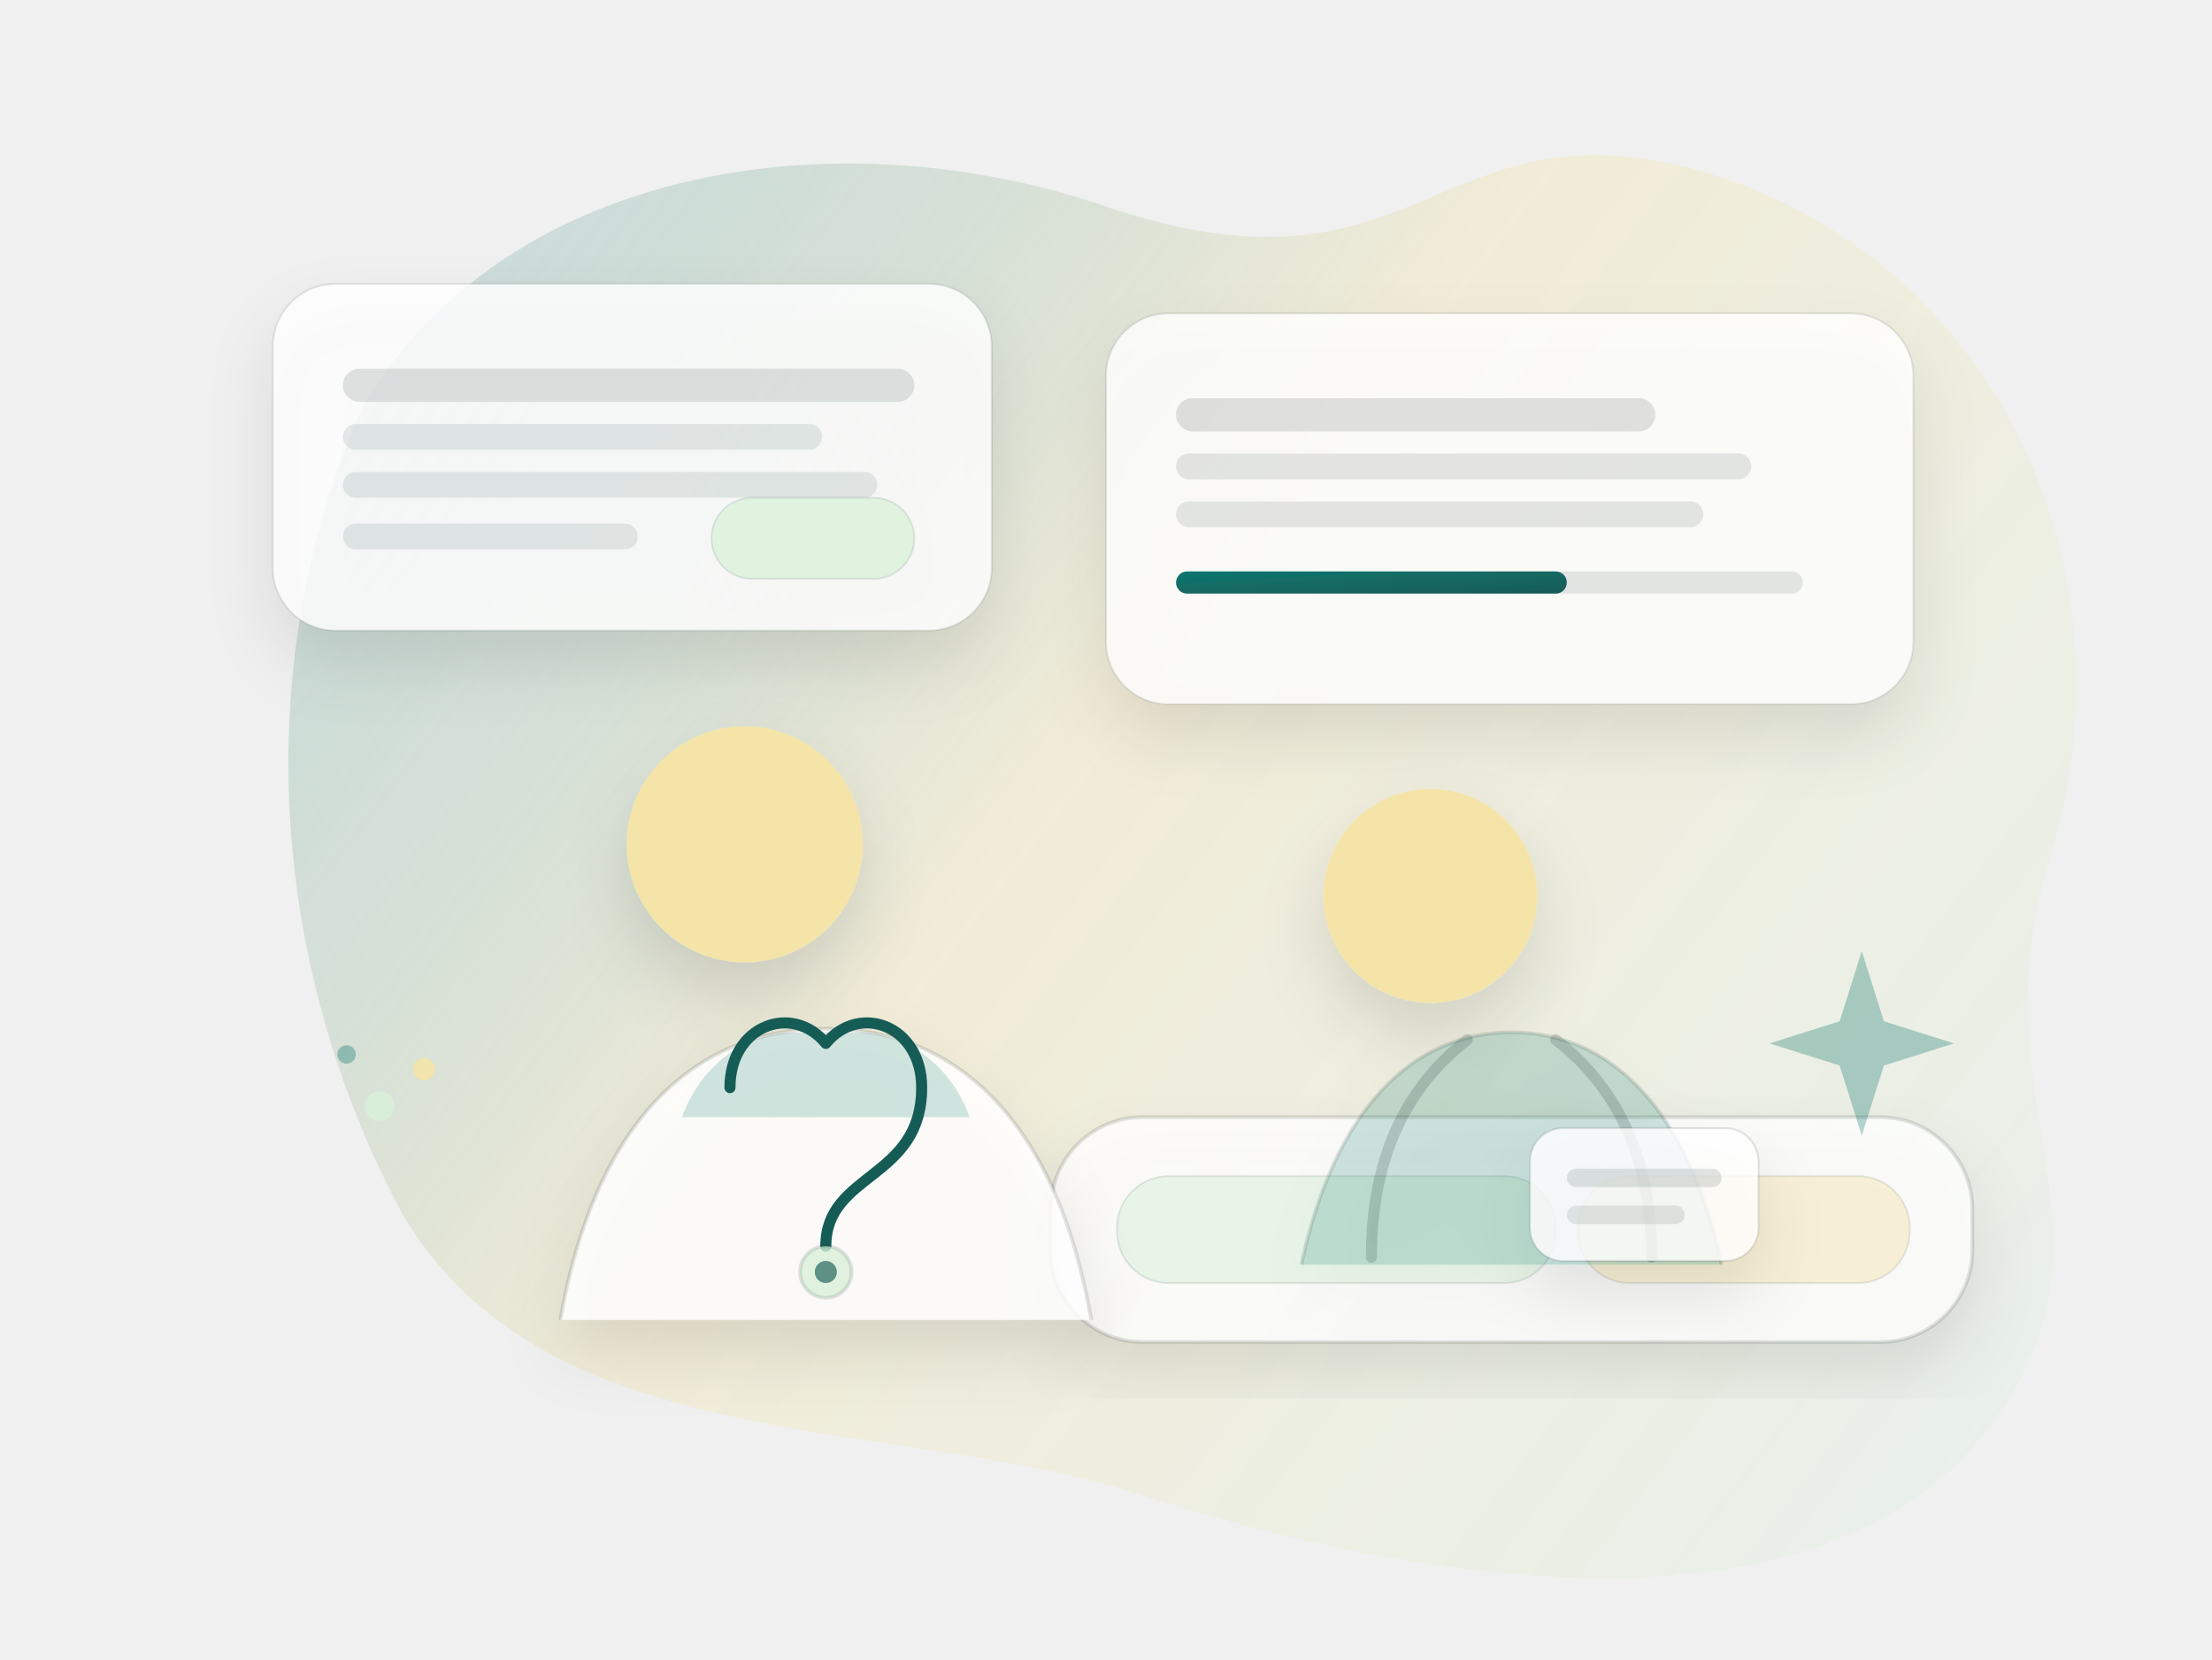
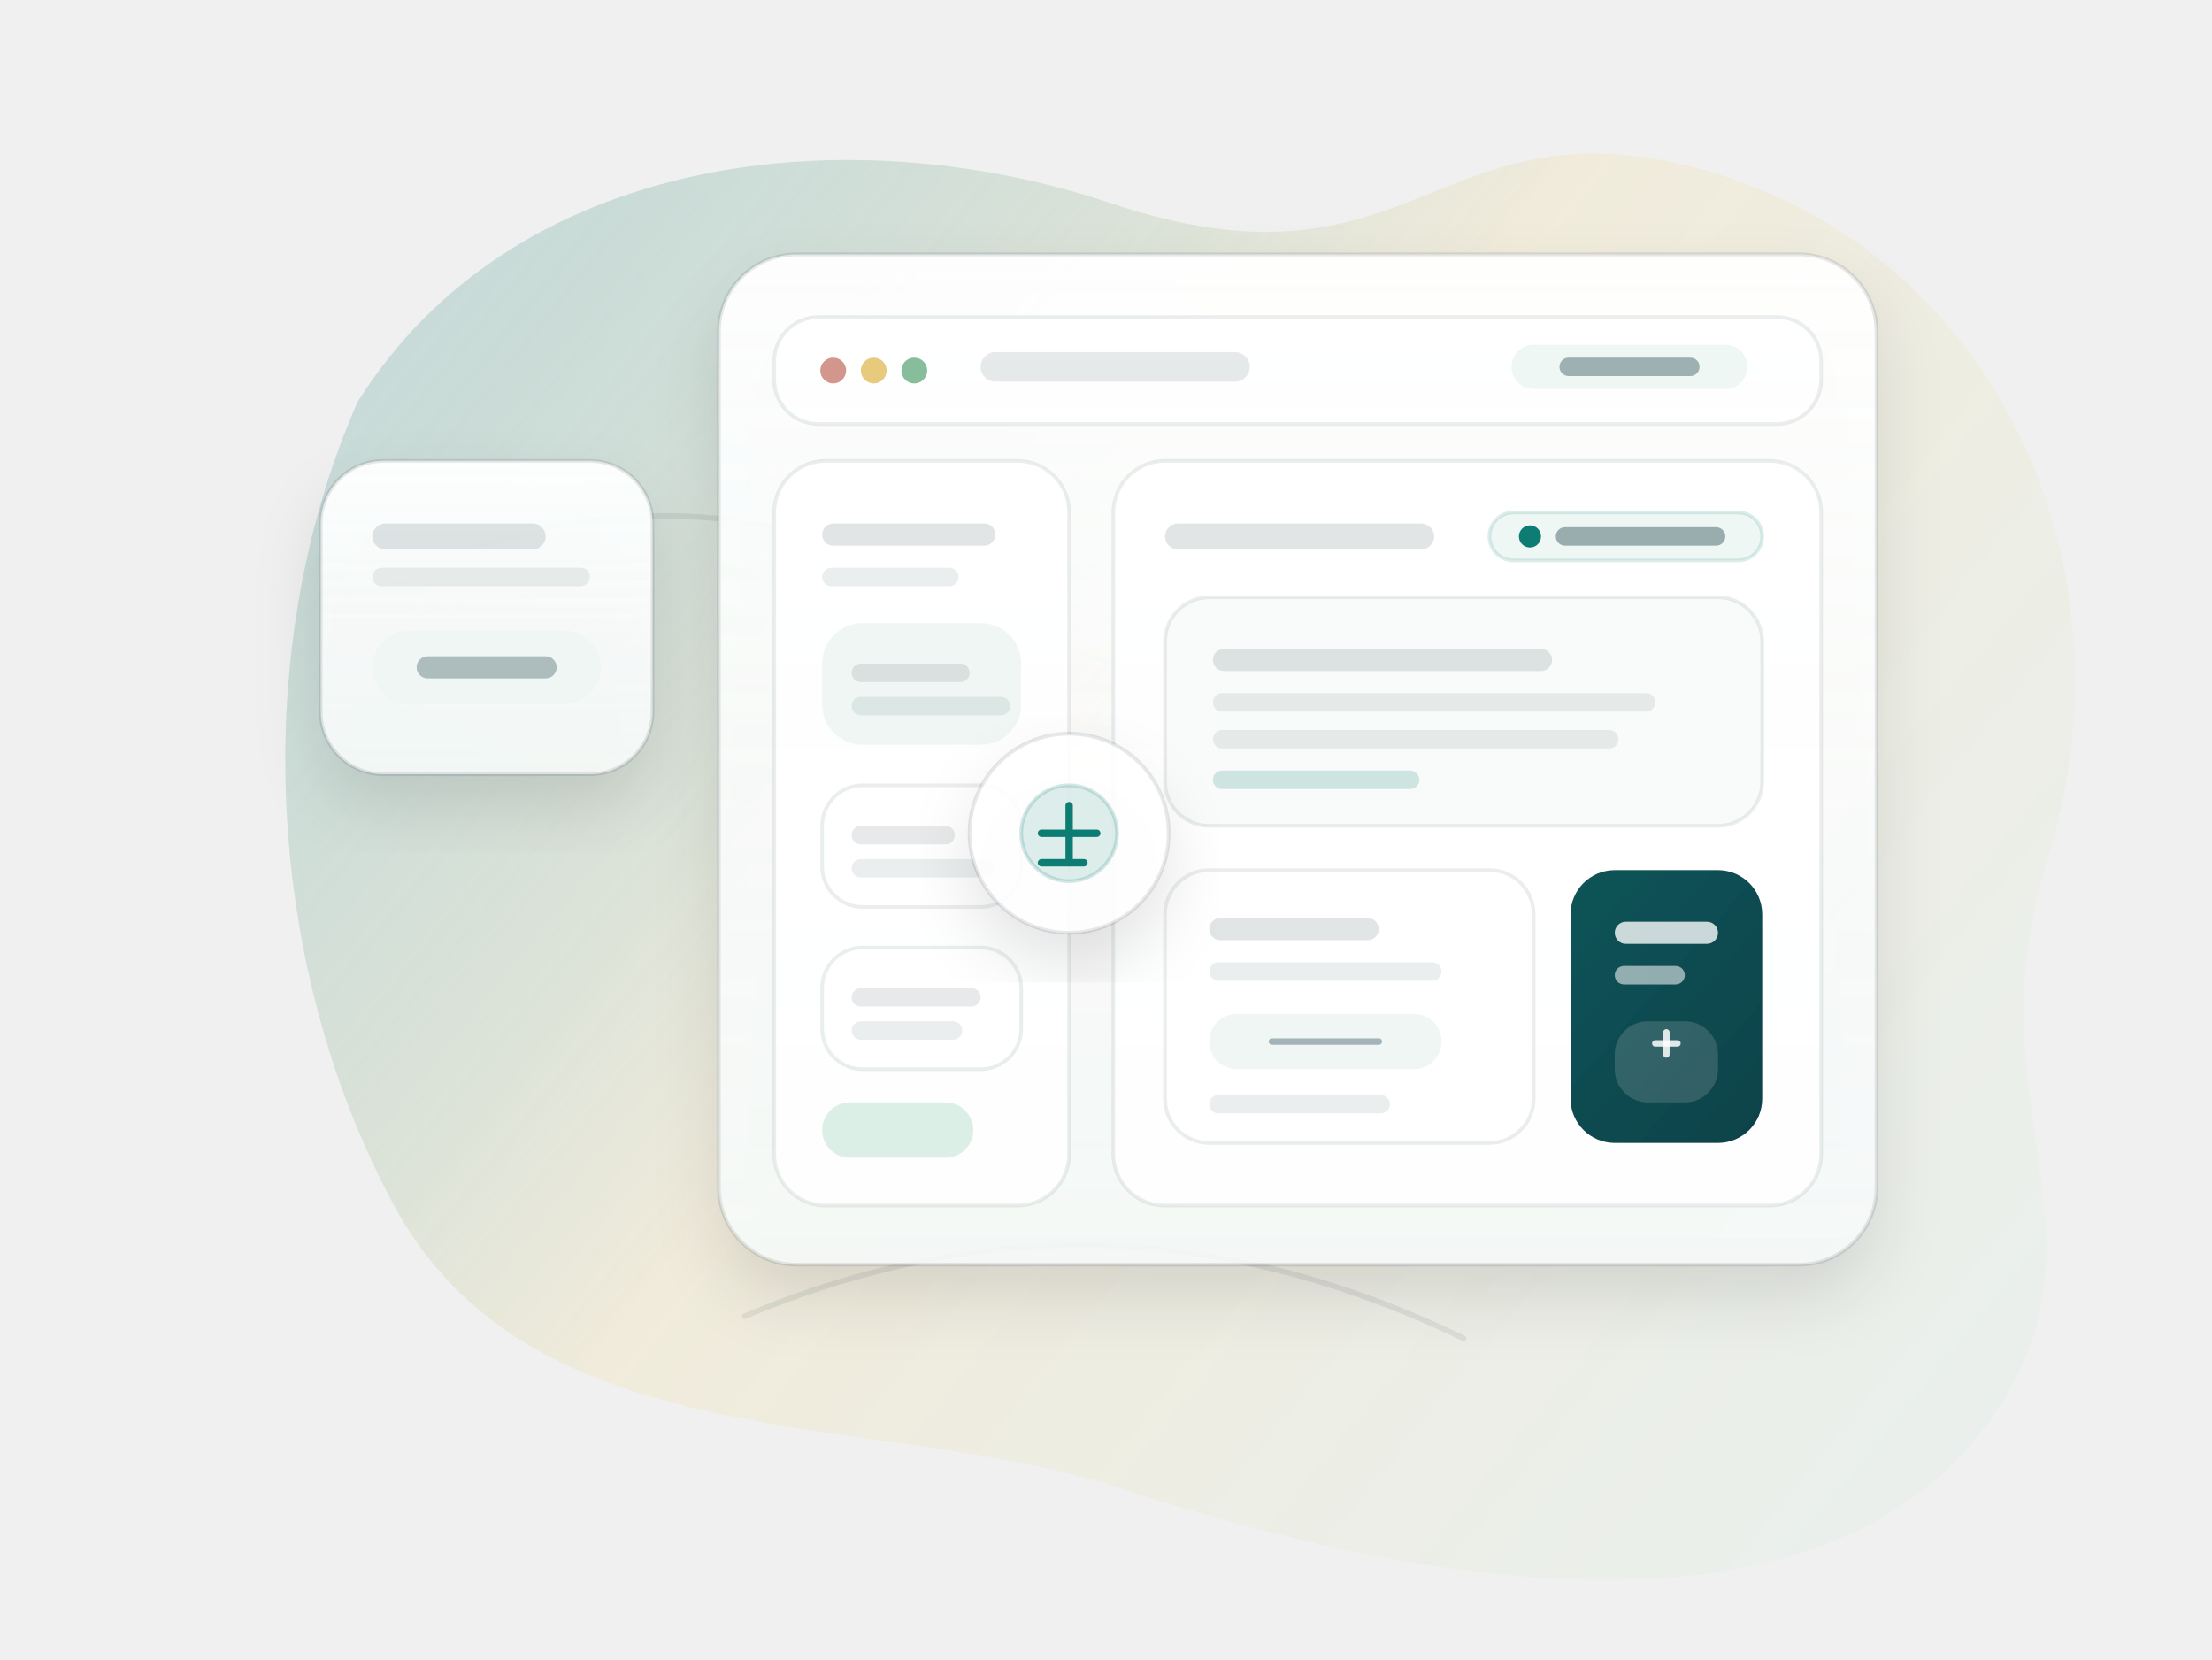
- <svg xmlns="http://www.w3.org/2000/svg" width="1200" height="900" viewBox="0 0 1200 900" fill="none" role="img" aria-label="Doctor seeing a student">
+ <svg xmlns="http://www.w3.org/2000/svg" width="1200" height="900" viewBox="0 0 1200 900" fill="none" role="img" aria-label="Clinician workflow illustration showing AI-assisted charting and review panels">
  <defs>
-     <linearGradient id="bg" x1="160" y1="140" x2="1040" y2="820" gradientUnits="userSpaceOnUse">
-       <stop stop-color="#0F766E" stop-opacity="0.16" />
-       <stop offset="0.45" stop-color="#F4E4A8" stop-opacity="0.34" />
-       <stop offset="1" stop-color="#D8F0D9" stop-opacity="0.28" />
+     <linearGradient id="bg" x1="166" y1="118" x2="1036" y2="824" gradientUnits="userSpaceOnUse">
+       <stop stop-color="#0D7B72" stop-opacity="0.18" />
+       <stop offset="0.46" stop-color="#F1E2B3" stop-opacity="0.34" />
+       <stop offset="1" stop-color="#DAEDE3" stop-opacity="0.3" />
    </linearGradient>
-     <linearGradient id="brand" x1="0" y1="0" x2="1" y2="1">
-       <stop stop-color="#0F766E" />
-       <stop offset="1" stop-color="#185B57" />
+     <linearGradient id="brand" x1="378" y1="164" x2="1012" y2="716" gradientUnits="userSpaceOnUse">
+       <stop stop-color="#119087" />
+       <stop offset="1" stop-color="#113741" />
+     </linearGradient>
+     <linearGradient id="surface" x1="0" y1="0" x2="0" y2="1">
+       <stop stop-color="#FFFFFF" stop-opacity="0.95" />
+       <stop offset="1" stop-color="#F7FBFA" stop-opacity="0.88" />
    </linearGradient>
    <filter id="shadow" x="-25%" y="-25%" width="150%" height="150%" color-interpolation-filters="sRGB">
-       <feDropShadow dx="0" dy="18" stdDeviation="18" flood-color="#0C1F1F" flood-opacity="0.12" />
+       <feDropShadow dx="0" dy="18" stdDeviation="18" flood-color="#0B2027" flood-opacity="0.12" />
    </filter>
  </defs>
-   <path d="M198 218C280 86 460 64 600 112C770 170 778 54 920 92C1078 136 1162 304 1112 466C1070 602 1160 668 1078 776C986 894 770 860 616 810C486 768 296 792 218 658C144 520 136 354 198 218Z" fill="url(#bg)" />
-   <g filter="url(#shadow)">
-     <rect x="148" y="154" width="390" height="188" rx="34" fill="rgba(255,255,255,0.82)" stroke="rgba(12,31,31,0.10)" />
-     <rect x="186" y="200" width="310" height="18" rx="9" fill="rgba(12,31,31,0.12)" />
-     <rect x="186" y="230" width="260" height="14" rx="7" fill="rgba(12,31,31,0.10)" />
-     <rect x="186" y="256" width="290" height="14" rx="7" fill="rgba(12,31,31,0.10)" />
-     <rect x="186" y="284" width="160" height="14" rx="7" fill="rgba(12,31,31,0.10)" />
-     <rect x="386" y="270" width="110" height="44" rx="22" fill="rgba(216,240,217,0.72)" stroke="rgba(12,31,31,0.10)" />
-     <rect x="600" y="170" width="438" height="212" rx="34" fill="rgba(255,255,255,0.80)" stroke="rgba(12,31,31,0.10)" />
-     <rect x="638" y="216" width="260" height="18" rx="9" fill="rgba(12,31,31,0.12)" />
-     <rect x="638" y="246" width="312" height="14" rx="7" fill="rgba(12,31,31,0.10)" />
-     <rect x="638" y="272" width="286" height="14" rx="7" fill="rgba(12,31,31,0.10)" />
-     <rect x="638" y="310" width="340" height="12" rx="6" fill="rgba(12,31,31,0.10)" />
-     <rect x="638" y="310" width="212" height="12" rx="6" fill="url(#brand)" />
+   <path d="M194 218C278 84 458 62 602 110C768 166 778 52 924 92C1080 136 1162 304 1110 468C1068 606 1156 676 1072 780C978 896 768 860 610 808C478 764 294 794 216 658C144 528 134 354 194 218Z" fill="url(#bg)" />
+   <g opacity="0.68" stroke="#0C2631" stroke-opacity="0.12" stroke-width="3" stroke-linecap="round">
+     <path d="M260 296C364 264 452 280 544 340" />
+     <path d="M544 340C670 388 766 384 882 318" />
+     <path d="M404 714C532 660 662 662 794 726" />
  </g>
  <g filter="url(#shadow)">
-     <rect x="570" y="606" width="500" height="122" rx="50" fill="rgba(255,255,255,0.78)" stroke="rgba(12,31,31,0.12)" stroke-width="2" />
-     <rect x="606" y="638" width="238" height="58" rx="28" fill="rgba(216,240,217,0.52)" stroke="rgba(12,31,31,0.10)" />
-     <rect x="856" y="638" width="180" height="58" rx="28" fill="rgba(244,228,168,0.44)" stroke="rgba(12,31,31,0.10)" />
+     <rect x="390" y="138" width="628" height="548" rx="42" fill="url(#surface)" stroke="#0C2631" stroke-opacity="0.1" stroke-width="2" />
+     <rect x="420" y="172" width="568" height="58" rx="24" fill="#FFFFFF" fill-opacity="0.84" stroke="#0C2631" stroke-opacity="0.08" stroke-width="2" />
+     <circle cx="452" cy="201" r="7" fill="#C36E61" fill-opacity="0.72" />
+     <circle cx="474" cy="201" r="7" fill="#E5C36E" fill-opacity="0.88" />
+     <circle cx="496" cy="201" r="7" fill="#77B58D" fill-opacity="0.88" />
+     <rect x="532" y="191" width="146" height="16" rx="8" fill="#0C2631" fill-opacity="0.1" />
+     <rect x="820" y="187" width="128" height="24" rx="12" fill="#EEF7F3" />
+     <rect x="846" y="194" width="76" height="10" rx="5" fill="#113741" fill-opacity="0.36" />
+     <rect x="420" y="250" width="160" height="404" rx="28" fill="#FFFFFF" fill-opacity="0.88" stroke="#0C2631" stroke-opacity="0.08" stroke-width="2" />
+     <rect x="446" y="284" width="94" height="12" rx="6" fill="#0C2631" fill-opacity="0.12" />
+     <rect x="446" y="308" width="74" height="10" rx="5" fill="#0C2631" fill-opacity="0.08" />
+     <rect x="446" y="338" width="108" height="66" rx="22" fill="#EFF6F4" />
+     <rect x="462" y="360" width="64" height="10" rx="5" fill="#0C2631" fill-opacity="0.1" />
+     <rect x="462" y="378" width="86" height="10" rx="5" fill="#0C2631" fill-opacity="0.08" />
+     <rect x="446" y="426" width="108" height="66" rx="22" fill="#FFFFFF" fill-opacity="0.92" stroke="#0C2631" stroke-opacity="0.08" stroke-width="2" />
+     <rect x="462" y="448" width="56" height="10" rx="5" fill="#0C2631" fill-opacity="0.1" />
+     <rect x="462" y="466" width="78" height="10" rx="5" fill="#0C2631" fill-opacity="0.08" />
+     <rect x="446" y="514" width="108" height="66" rx="22" fill="#FFFFFF" fill-opacity="0.92" stroke="#0C2631" stroke-opacity="0.08" stroke-width="2" />
+     <rect x="462" y="536" width="70" height="10" rx="5" fill="#0C2631" fill-opacity="0.1" />
+     <rect x="462" y="554" width="60" height="10" rx="5" fill="#0C2631" fill-opacity="0.08" />
+     <rect x="446" y="598" width="82" height="30" rx="15" fill="#DCEFE6" />
+     <rect x="604" y="250" width="384" height="404" rx="28" fill="#FFFFFF" fill-opacity="0.88" stroke="#0C2631" stroke-opacity="0.08" stroke-width="2" />
+     <rect x="632" y="284" width="146" height="14" rx="7" fill="#0C2631" fill-opacity="0.12" />
+     <rect x="808" y="278" width="148" height="26" rx="13" fill="#EEF7F3" stroke="#0D7B72" stroke-opacity="0.14" stroke-width="2" />
+     <circle cx="830" cy="291" r="6" fill="#0D7B72" />
+     <rect x="844" y="286" width="92" height="10" rx="5" fill="#113741" fill-opacity="0.38" />
+     <rect x="632" y="324" width="324" height="124" rx="24" fill="#F8FBFA" stroke="#0C2631" stroke-opacity="0.08" stroke-width="2" />
+     <rect x="658" y="352" width="184" height="12" rx="6" fill="#0C2631" fill-opacity="0.12" />
+     <rect x="658" y="376" width="240" height="10" rx="5" fill="#0C2631" fill-opacity="0.08" />
+     <rect x="658" y="396" width="220" height="10" rx="5" fill="#0C2631" fill-opacity="0.08" />
+     <rect x="658" y="418" width="112" height="10" rx="5" fill="#0D7B72" fill-opacity="0.18" />
+     <rect x="632" y="472" width="200" height="148" rx="24" fill="#FFFFFF" fill-opacity="0.92" stroke="#0C2631" stroke-opacity="0.08" stroke-width="2" />
+     <rect x="656" y="498" width="92" height="12" rx="6" fill="#0C2631" fill-opacity="0.12" />
+     <rect x="656" y="522" width="126" height="10" rx="5" fill="#0C2631" fill-opacity="0.08" />
+     <rect x="656" y="550" width="126" height="30" rx="15" fill="#EFF6F4" />
+     <path d="M690 565H748" stroke="#113741" stroke-opacity="0.34" stroke-width="3.5" stroke-linecap="round" />
+     <rect x="656" y="594" width="98" height="10" rx="5" fill="#0C2631" fill-opacity="0.08" />
+     <rect x="852" y="472" width="104" height="148" rx="24" fill="url(#brand)" />
+     <rect x="876" y="500" width="56" height="12" rx="6" fill="#FFFFFF" fill-opacity="0.78" />
+     <rect x="876" y="524" width="38" height="10" rx="5" fill="#FFFFFF" fill-opacity="0.54" />
+     <rect x="876" y="554" width="56" height="44" rx="18" fill="#FFFFFF" fill-opacity="0.14" />
+     <path d="M898 566H910" stroke="#FFFFFF" stroke-opacity="0.84" stroke-width="3.5" stroke-linecap="round" />
+     <path d="M904 560V572" stroke="#FFFFFF" stroke-opacity="0.84" stroke-width="3.5" stroke-linecap="round" />
  </g>
  <g filter="url(#shadow)">
-     <circle cx="404" cy="458" r="64" fill="#F4E4A8" />
-     <path d="M304 716C322 612 374 558 448 558C522 558 574 612 592 716" fill="rgba(255,255,255,0.84)" />
-     <path d="M304 716C322 612 374 558 448 558C522 558 574 612 592 716" stroke="rgba(12,31,31,0.12)" stroke-width="2" />
-     <path d="M370 606C380 578 404 560 432 560H464C492 560 516 578 526 606" fill="rgba(15,118,110,0.18)" />
-     <path d="M396 590C396 556 430 544 448 566C466 544 500 556 500 590C500 640 448 636 448 676" stroke="#185B57" stroke-width="6" stroke-linecap="round" stroke-linejoin="round" />
-     <circle cx="448" cy="690" r="14" fill="rgba(216,240,217,0.78)" stroke="rgba(12,31,31,0.12)" stroke-width="2" />
-     <circle cx="448" cy="690" r="6" fill="#185B57" fill-opacity="0.65" />
+     <rect x="174" y="250" width="180" height="170" rx="34" fill="url(#surface)" stroke="#0C2631" stroke-opacity="0.1" stroke-width="2" />
+     <rect x="202" y="284" width="94" height="14" rx="7" fill="#0C2631" fill-opacity="0.12" />
+     <rect x="202" y="308" width="118" height="10" rx="5" fill="#0C2631" fill-opacity="0.08" />
+     <rect x="202" y="342" width="124" height="40" rx="20" fill="#EFF6F4" />
+     <rect x="226" y="356" width="76" height="12" rx="6" fill="#113741" fill-opacity="0.3" />
  </g>
  <g filter="url(#shadow)">
-     <circle cx="776" cy="486" r="58" fill="#F4E4A8" />
-     <path d="M706 686C724 602 766 560 820 560C874 560 916 602 934 686" fill="rgba(15,118,110,0.18)" />
-     <path d="M706 686C724 602 766 560 820 560C874 560 916 602 934 686" stroke="rgba(12,31,31,0.12)" stroke-width="2" />
-     <path d="M796 564C760 592 744 632 744 682" stroke="rgba(12,31,31,0.16)" stroke-width="6" stroke-linecap="round" />
-     <path d="M844 564C880 592 896 632 896 682" stroke="rgba(12,31,31,0.16)" stroke-width="6" stroke-linecap="round" />
-     <rect x="830" y="612" width="124" height="72" rx="18" fill="rgba(255,255,255,0.80)" stroke="rgba(12,31,31,0.12)" />
-     <rect x="850" y="634" width="84" height="10" rx="5" fill="rgba(12,31,31,0.12)" />
-     <rect x="850" y="654" width="64" height="10" rx="5" fill="rgba(12,31,31,0.10)" />
-   </g>
-   <g opacity="0.9">
-     <path d="M1010 516L1022 554L1060 566L1022 578L1010 616L998 578L960 566L998 554L1010 516Z" fill="#0F766E" fill-opacity="0.35" />
-     <animateTransform attributeName="transform" type="rotate" from="0 1010 566" to="360 1010 566" dur="20s" repeatCount="indefinite" />
-   </g>
-   <g opacity="0.9">
-     <circle cx="206" cy="600" r="8" fill="#D8F0D9" />
-     <circle cx="230" cy="580" r="6" fill="#F4E4A8" />
-     <circle cx="188" cy="572" r="5" fill="#0F766E" fill-opacity="0.4" />
-     <animateTransform attributeName="transform" type="rotate" from="0 210 586" to="360 210 586" dur="18s" repeatCount="indefinite" />
+     <circle cx="580" cy="452" r="54" fill="#FFFFFF" fill-opacity="0.9" stroke="#0C2631" stroke-opacity="0.1" stroke-width="2" />
+     <circle cx="580" cy="452" r="26" fill="#0D7B72" fill-opacity="0.14" stroke="#0D7B72" stroke-opacity="0.18" stroke-width="2" />
+     <path d="M565 452H595" stroke="#0D7B72" stroke-width="4" stroke-linecap="round" />
+     <path d="M565 468H588" stroke="#0D7B72" stroke-width="4" stroke-linecap="round" />
+     <path d="M580 437V468" stroke="#0D7B72" stroke-width="4" stroke-linecap="round" />
  </g>
</svg>
